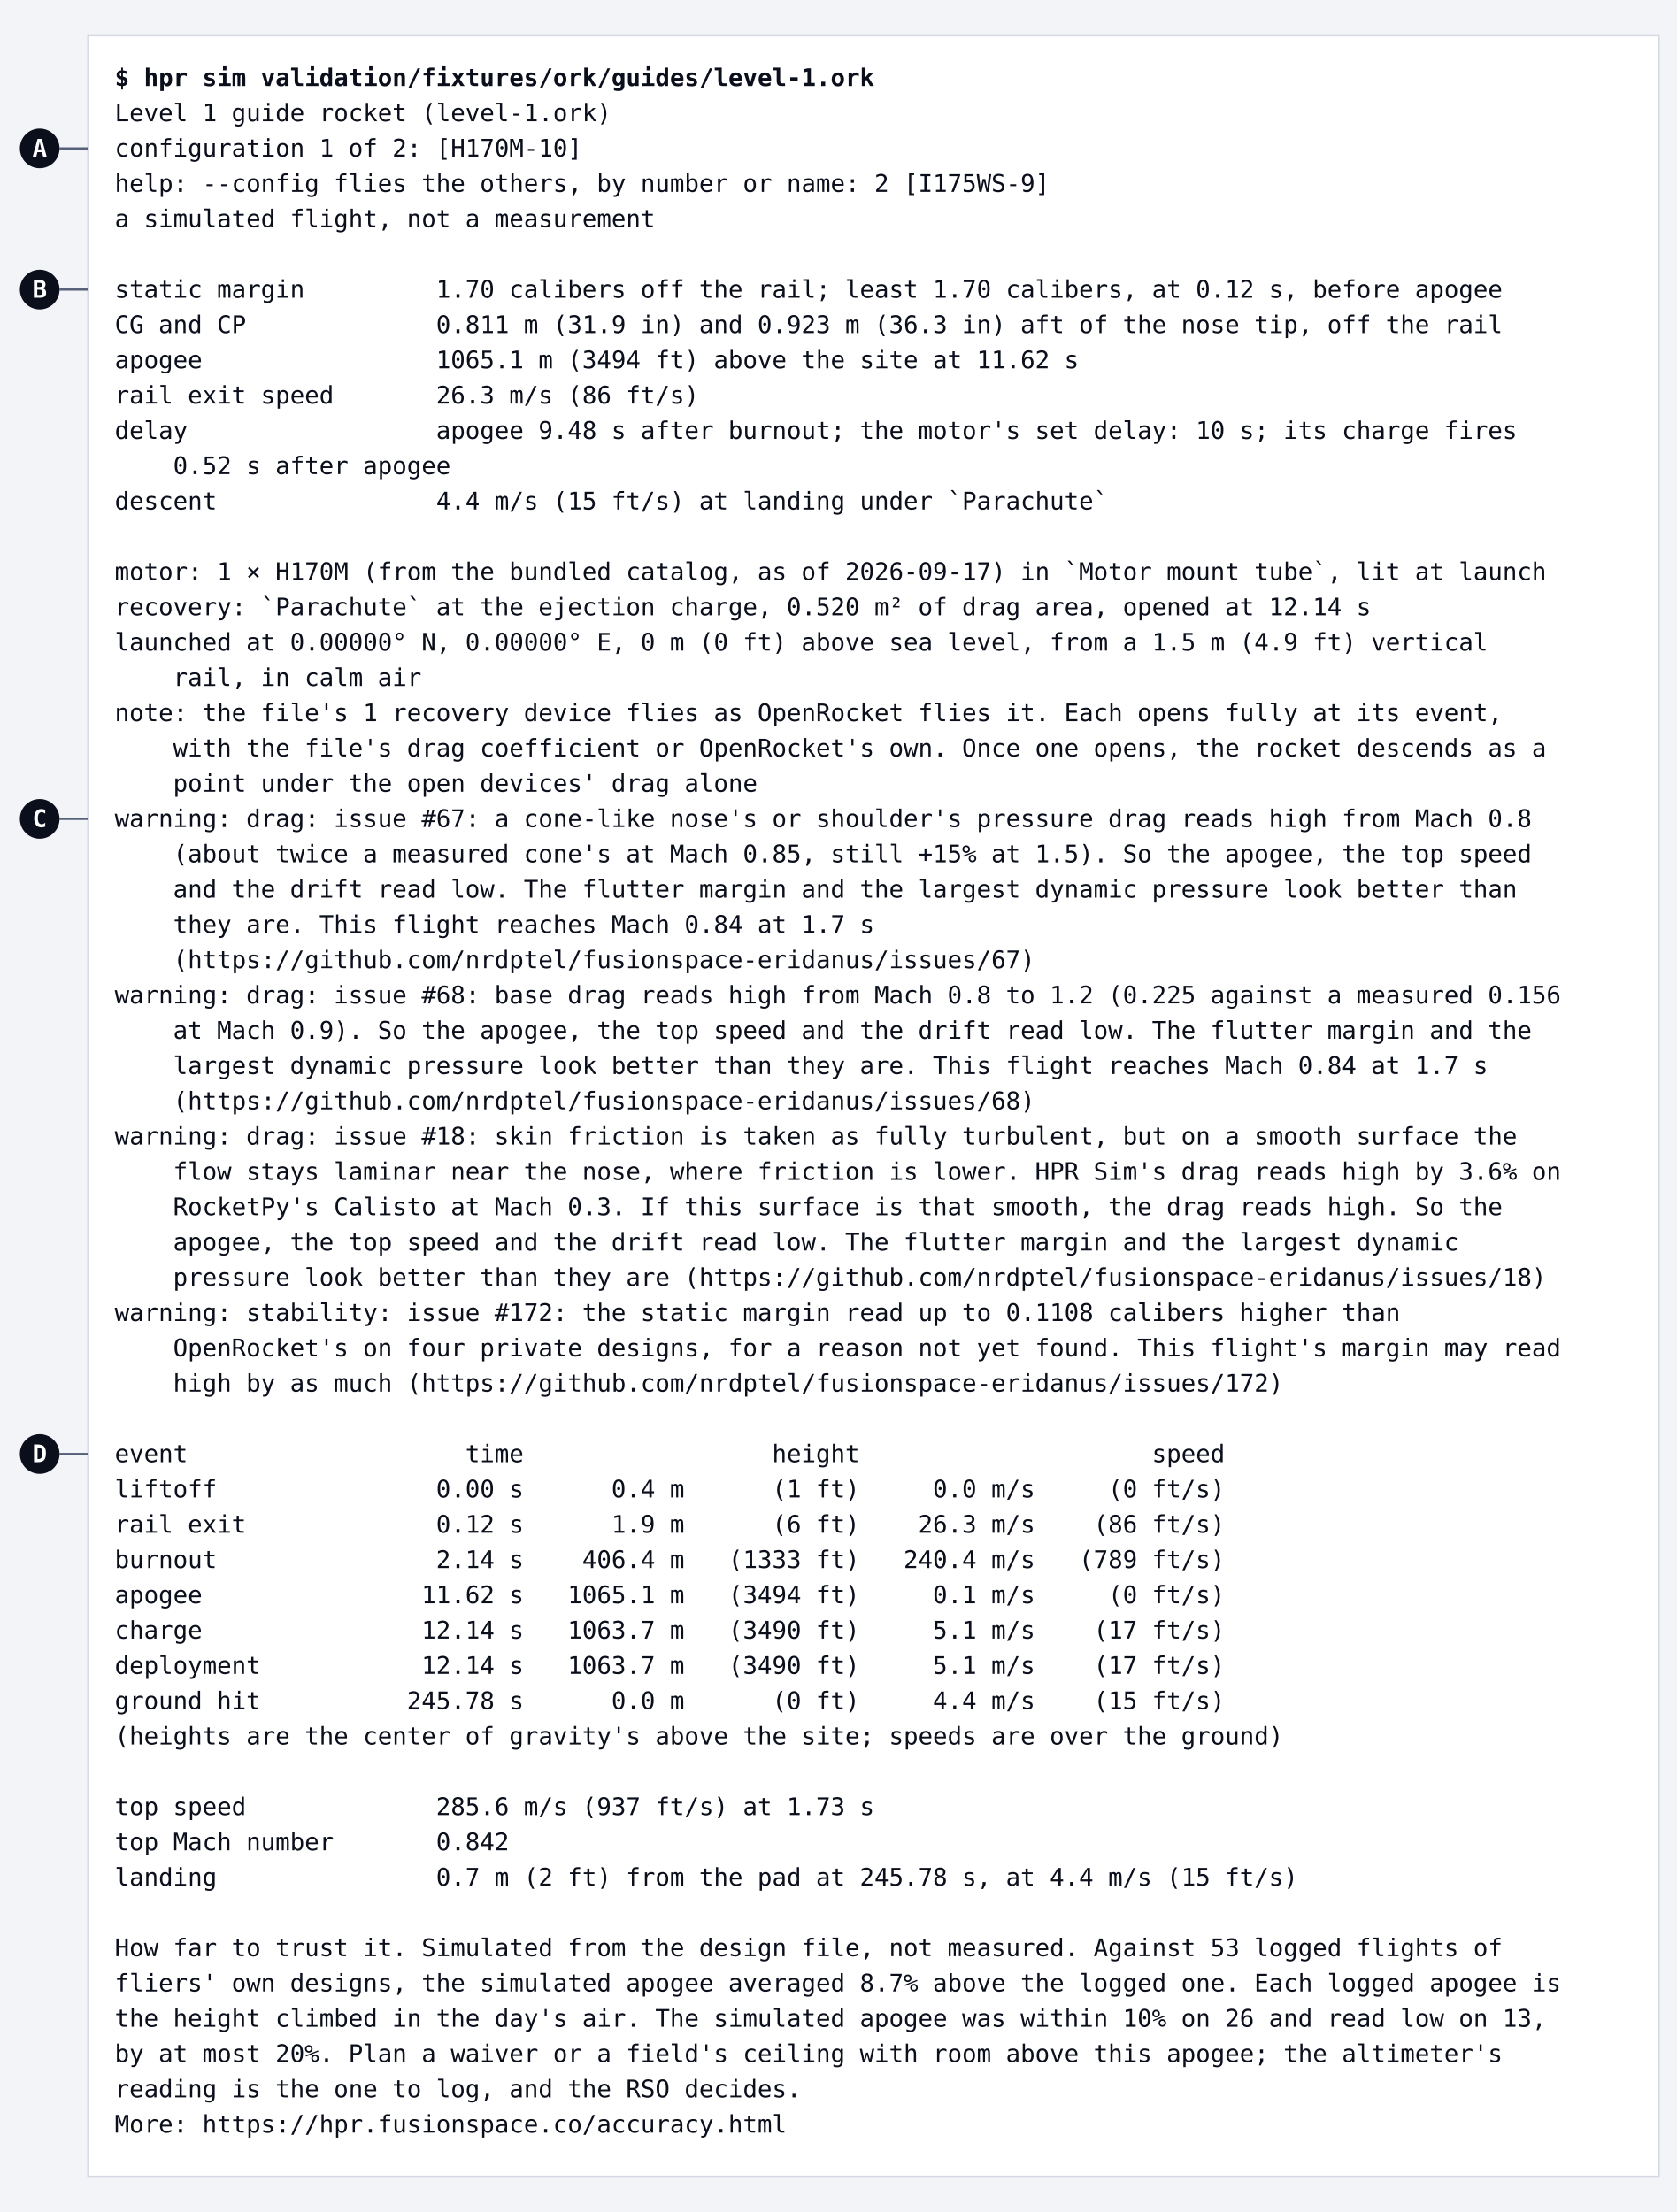
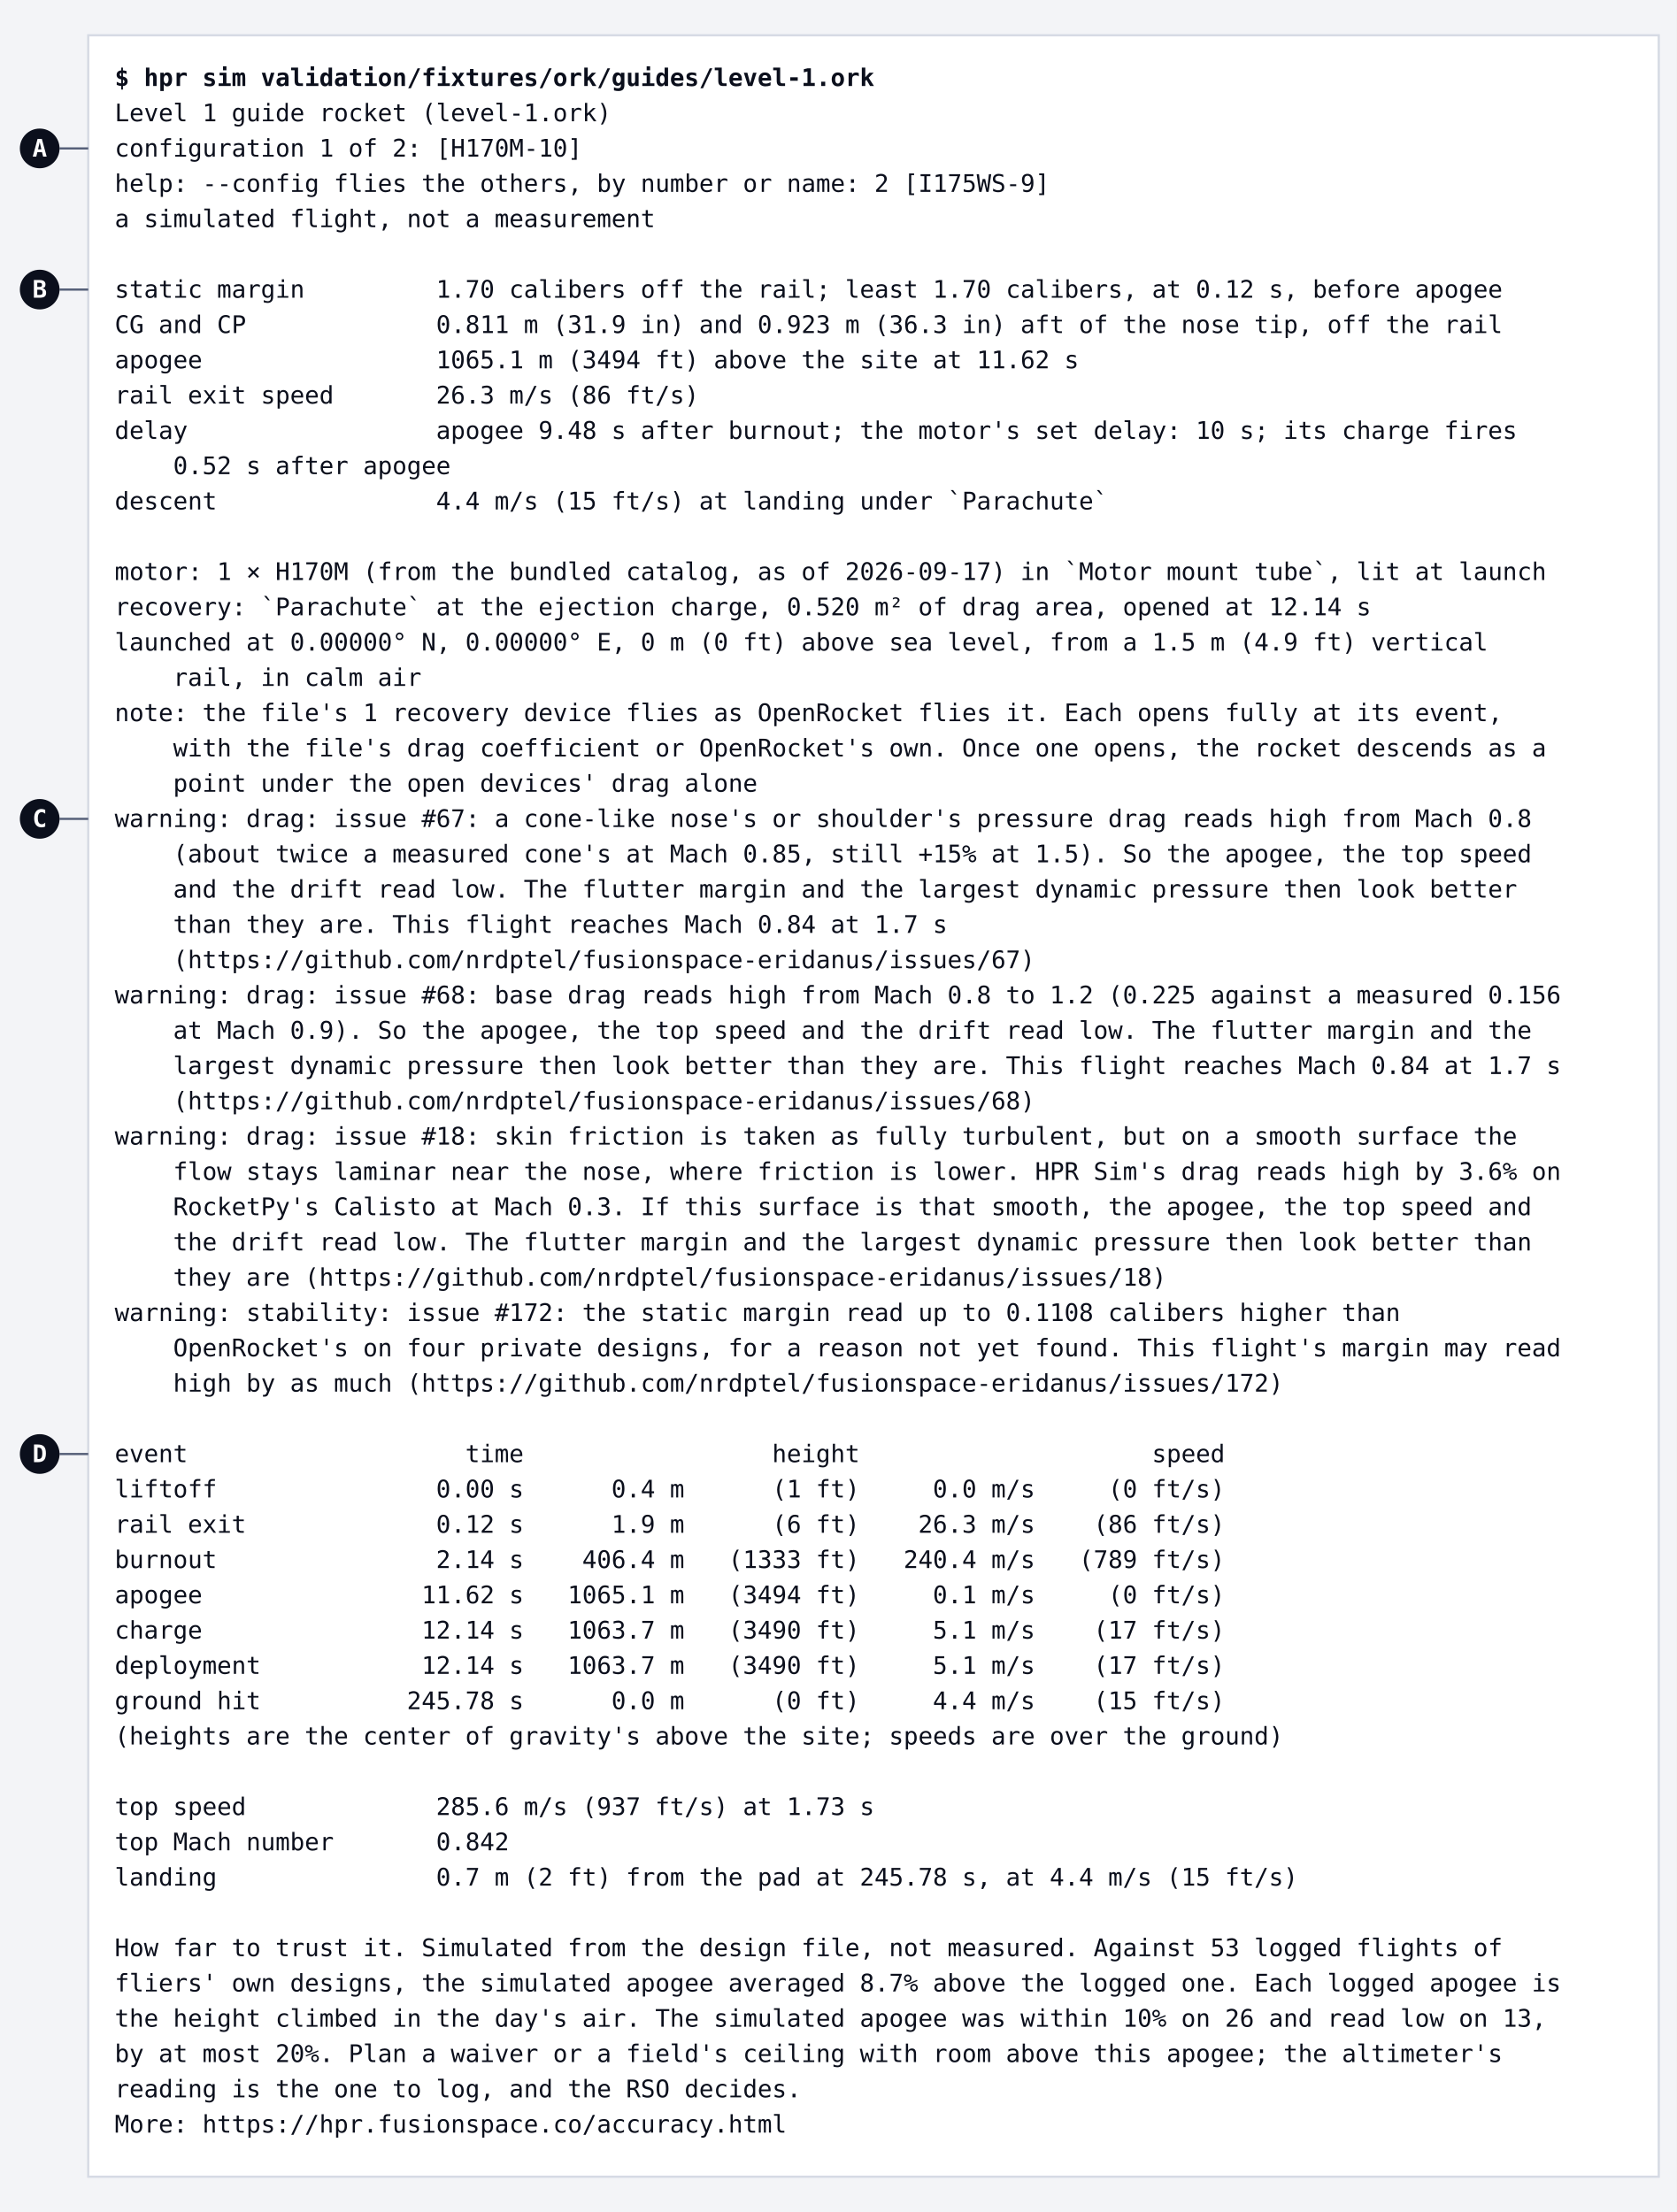
<svg xmlns="http://www.w3.org/2000/svg" width="760" height="1003" viewBox="0 0 760 1003" font-family="'Cascadia Mono', ui-monospace, Menlo, Consolas, monospace" font-size="11" role="img" aria-labelledby="title" aria-describedby="desc">
  <rect width="760" height="1003" fill="#F3F4F7" />
  <rect x="40" y="16" width="712" height="971" fill="#FFFFFF" stroke="#D6DAE4" stroke-width="1" />
  <text x="52" y="39" xml:space="preserve" font-weight="600" fill="#0B0F1C">$ hpr sim validation/fixtures/ork/guides/level-1.ork</text>
  <text x="52" y="55" xml:space="preserve" fill="#0B0F1C">Level 1 guide rocket (level-1.ork)</text>
  <text x="52" y="71" xml:space="preserve" fill="#0B0F1C">configuration 1 of 2: [H170M-10]</text>
  <text x="52" y="87" xml:space="preserve" fill="#0B0F1C">help: --config flies the others, by number or name: 2 [I175WS-9]</text>
  <text x="52" y="103" xml:space="preserve" fill="#0B0F1C">a simulated flight, not a measurement</text>
  <text x="52" y="135" xml:space="preserve" fill="#0B0F1C">static margin         1.70 calibers off the rail; least 1.70 calibers, at 0.12 s, before apogee</text>
  <text x="52" y="151" xml:space="preserve" fill="#0B0F1C">CG and CP             0.811 m (31.9 in) and 0.923 m (36.3 in) aft of the nose tip, off the rail</text>
  <text x="52" y="167" xml:space="preserve" fill="#0B0F1C">apogee                1065.1 m (3494 ft) above the site at 11.62 s</text>
  <text x="52" y="183" xml:space="preserve" fill="#0B0F1C">rail exit speed       26.3 m/s (86 ft/s)</text>
  <text x="52" y="199" xml:space="preserve" fill="#0B0F1C">delay                 apogee 9.48 s after burnout; the motor's set delay: 10 s; its charge fires</text>
  <text x="52" y="215" xml:space="preserve" fill="#0B0F1C">    0.52 s after apogee</text>
  <text x="52" y="231" xml:space="preserve" fill="#0B0F1C">descent               4.4 m/s (15 ft/s) at landing under `Parachute`</text>
  <text x="52" y="263" xml:space="preserve" fill="#0B0F1C">motor: 1 × H170M (from the bundled catalog, as of 2026-09-17) in `Motor mount tube`, lit at launch</text>
  <text x="52" y="279" xml:space="preserve" fill="#0B0F1C">recovery: `Parachute` at the ejection charge, 0.520 m² of drag area, opened at 12.14 s</text>
  <text x="52" y="295" xml:space="preserve" fill="#0B0F1C">launched at 0.00000° N, 0.00000° E, 0 m (0 ft) above sea level, from a 1.5 m (4.9 ft) vertical</text>
  <text x="52" y="311" xml:space="preserve" fill="#0B0F1C">    rail, in calm air</text>
  <text x="52" y="327" xml:space="preserve" fill="#0B0F1C">note: the file's 1 recovery device flies as OpenRocket flies it. Each opens fully at its event,</text>
  <text x="52" y="343" xml:space="preserve" fill="#0B0F1C">    with the file's drag coefficient or OpenRocket's own. Once one opens, the rocket descends as a</text>
  <text x="52" y="359" xml:space="preserve" fill="#0B0F1C">    point under the open devices' drag alone</text>
  <text x="52" y="375" xml:space="preserve" fill="#0B0F1C">warning: drag: issue #67: a cone-like nose's or shoulder's pressure drag reads high from Mach 0.8</text>
  <text x="52" y="391" xml:space="preserve" fill="#0B0F1C">    (about twice a measured cone's at Mach 0.85, still +15% at 1.5). So the apogee, the top speed</text>
-   <text x="52" y="407" xml:space="preserve" fill="#0B0F1C">    and the drift read low. The flutter margin and the largest dynamic pressure look better than</text>
-   <text x="52" y="423" xml:space="preserve" fill="#0B0F1C">    they are. This flight reaches Mach 0.84 at 1.7 s</text>
+   <text x="52" y="407" xml:space="preserve" fill="#0B0F1C">    and the drift read low. The flutter margin and the largest dynamic pressure then look better</text>
+   <text x="52" y="423" xml:space="preserve" fill="#0B0F1C">    than they are. This flight reaches Mach 0.84 at 1.7 s</text>
  <text x="52" y="439" xml:space="preserve" fill="#0B0F1C">    (https://github.com/nrdptel/fusionspace-eridanus/issues/67)</text>
  <text x="52" y="455" xml:space="preserve" fill="#0B0F1C">warning: drag: issue #68: base drag reads high from Mach 0.8 to 1.2 (0.225 against a measured 0.156</text>
  <text x="52" y="471" xml:space="preserve" fill="#0B0F1C">    at Mach 0.9). So the apogee, the top speed and the drift read low. The flutter margin and the</text>
-   <text x="52" y="487" xml:space="preserve" fill="#0B0F1C">    largest dynamic pressure look better than they are. This flight reaches Mach 0.84 at 1.7 s</text>
+   <text x="52" y="487" xml:space="preserve" fill="#0B0F1C">    largest dynamic pressure then look better than they are. This flight reaches Mach 0.84 at 1.7 s</text>
  <text x="52" y="503" xml:space="preserve" fill="#0B0F1C">    (https://github.com/nrdptel/fusionspace-eridanus/issues/68)</text>
  <text x="52" y="519" xml:space="preserve" fill="#0B0F1C">warning: drag: issue #18: skin friction is taken as fully turbulent, but on a smooth surface the</text>
  <text x="52" y="535" xml:space="preserve" fill="#0B0F1C">    flow stays laminar near the nose, where friction is lower. HPR Sim's drag reads high by 3.6% on</text>
-   <text x="52" y="551" xml:space="preserve" fill="#0B0F1C">    RocketPy's Calisto at Mach 0.3. If this surface is that smooth, the drag reads high. So the</text>
-   <text x="52" y="567" xml:space="preserve" fill="#0B0F1C">    apogee, the top speed and the drift read low. The flutter margin and the largest dynamic</text>
-   <text x="52" y="583" xml:space="preserve" fill="#0B0F1C">    pressure look better than they are (https://github.com/nrdptel/fusionspace-eridanus/issues/18)</text>
+   <text x="52" y="551" xml:space="preserve" fill="#0B0F1C">    RocketPy's Calisto at Mach 0.3. If this surface is that smooth, the apogee, the top speed and</text>
+   <text x="52" y="567" xml:space="preserve" fill="#0B0F1C">    the drift read low. The flutter margin and the largest dynamic pressure then look better than</text>
+   <text x="52" y="583" xml:space="preserve" fill="#0B0F1C">    they are (https://github.com/nrdptel/fusionspace-eridanus/issues/18)</text>
  <text x="52" y="599" xml:space="preserve" fill="#0B0F1C">warning: stability: issue #172: the static margin read up to 0.1108 calibers higher than</text>
  <text x="52" y="615" xml:space="preserve" fill="#0B0F1C">    OpenRocket's on four private designs, for a reason not yet found. This flight's margin may read</text>
  <text x="52" y="631" xml:space="preserve" fill="#0B0F1C">    high by as much (https://github.com/nrdptel/fusionspace-eridanus/issues/172)</text>
  <text x="52" y="663" xml:space="preserve" fill="#0B0F1C">event                   time                 height                    speed</text>
  <text x="52" y="679" xml:space="preserve" fill="#0B0F1C">liftoff               0.00 s      0.4 m      (1 ft)     0.0 m/s     (0 ft/s)</text>
  <text x="52" y="695" xml:space="preserve" fill="#0B0F1C">rail exit             0.12 s      1.9 m      (6 ft)    26.3 m/s    (86 ft/s)</text>
  <text x="52" y="711" xml:space="preserve" fill="#0B0F1C">burnout               2.14 s    406.4 m   (1333 ft)   240.4 m/s   (789 ft/s)</text>
  <text x="52" y="727" xml:space="preserve" fill="#0B0F1C">apogee               11.62 s   1065.1 m   (3494 ft)     0.1 m/s     (0 ft/s)</text>
  <text x="52" y="743" xml:space="preserve" fill="#0B0F1C">charge               12.14 s   1063.7 m   (3490 ft)     5.1 m/s    (17 ft/s)</text>
  <text x="52" y="759" xml:space="preserve" fill="#0B0F1C">deployment           12.14 s   1063.7 m   (3490 ft)     5.1 m/s    (17 ft/s)</text>
  <text x="52" y="775" xml:space="preserve" fill="#0B0F1C">ground hit          245.78 s      0.0 m      (0 ft)     4.4 m/s    (15 ft/s)</text>
  <text x="52" y="791" xml:space="preserve" fill="#0B0F1C">(heights are the center of gravity's above the site; speeds are over the ground)</text>
  <text x="52" y="823" xml:space="preserve" fill="#0B0F1C">top speed             285.6 m/s (937 ft/s) at 1.73 s</text>
  <text x="52" y="839" xml:space="preserve" fill="#0B0F1C">top Mach number       0.842</text>
  <text x="52" y="855" xml:space="preserve" fill="#0B0F1C">landing               0.7 m (2 ft) from the pad at 245.78 s, at 4.4 m/s (15 ft/s)</text>
  <text x="52" y="887" xml:space="preserve" fill="#0B0F1C">How far to trust it. Simulated from the design file, not measured. Against 53 logged flights of</text>
  <text x="52" y="903" xml:space="preserve" fill="#0B0F1C">fliers' own designs, the simulated apogee averaged 8.7% above the logged one. Each logged apogee is</text>
  <text x="52" y="919" xml:space="preserve" fill="#0B0F1C">the height climbed in the day's air. The simulated apogee was within 10% on 26 and read low on 13,</text>
  <text x="52" y="935" xml:space="preserve" fill="#0B0F1C">by at most 20%. Plan a waiver or a field's ceiling with room above this apogee; the altimeter's</text>
  <text x="52" y="951" xml:space="preserve" fill="#0B0F1C">reading is the one to log, and the RSO decides.</text>
  <text x="52" y="967" xml:space="preserve" fill="#0B0F1C">More: https://hpr.fusionspace.co/accuracy.html</text>
  <line x1="27" y1="67.3" x2="40" y2="67.3" stroke="#566079" stroke-width="1" />
  <circle cx="18" cy="67.3" r="9" fill="#0B0F1C" />
  <text x="18" y="71.0" text-anchor="middle" font-weight="600" fill="#FFFFFF">A</text>
  <line x1="27" y1="131.3" x2="40" y2="131.3" stroke="#566079" stroke-width="1" />
  <circle cx="18" cy="131.3" r="9" fill="#0B0F1C" />
  <text x="18" y="135.0" text-anchor="middle" font-weight="600" fill="#FFFFFF">B</text>
  <line x1="27" y1="371.3" x2="40" y2="371.3" stroke="#566079" stroke-width="1" />
  <circle cx="18" cy="371.3" r="9" fill="#0B0F1C" />
  <text x="18" y="375.0" text-anchor="middle" font-weight="600" fill="#FFFFFF">C</text>
  <line x1="27" y1="659.3" x2="40" y2="659.3" stroke="#566079" stroke-width="1" />
  <circle cx="18" cy="659.3" r="9" fill="#0B0F1C" />
  <text x="18" y="663.0" text-anchor="middle" font-weight="600" fill="#FFFFFF">D</text>
</svg>
